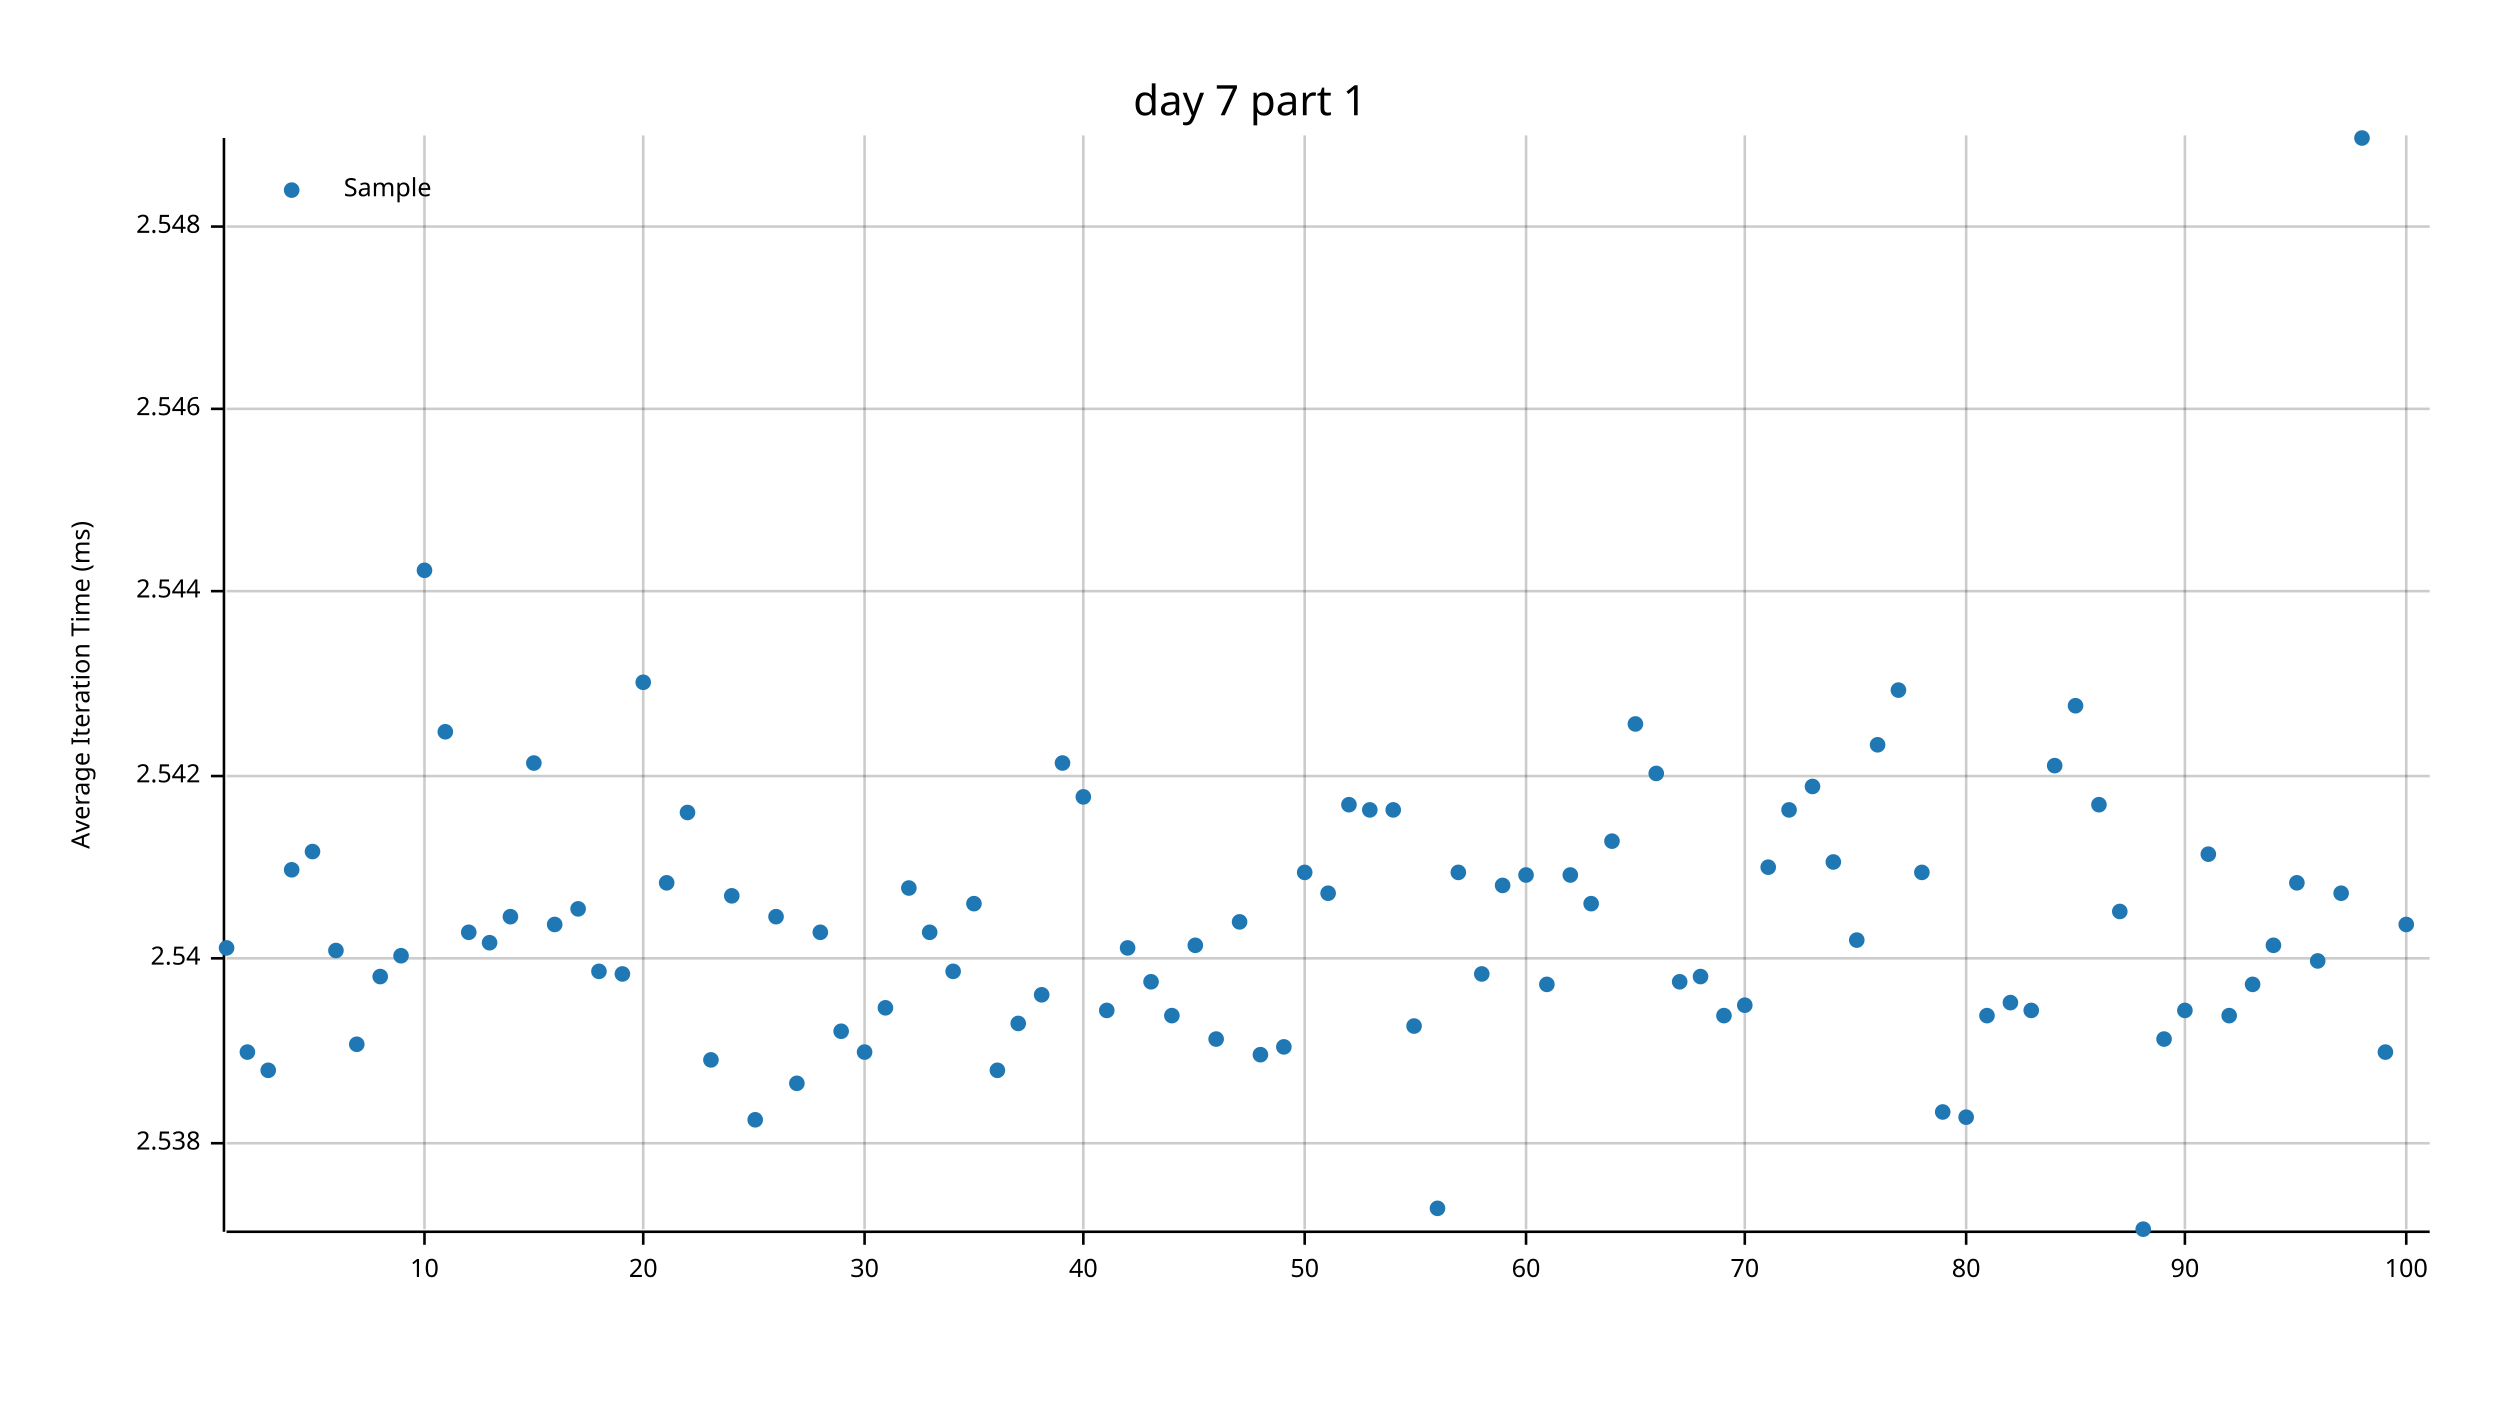
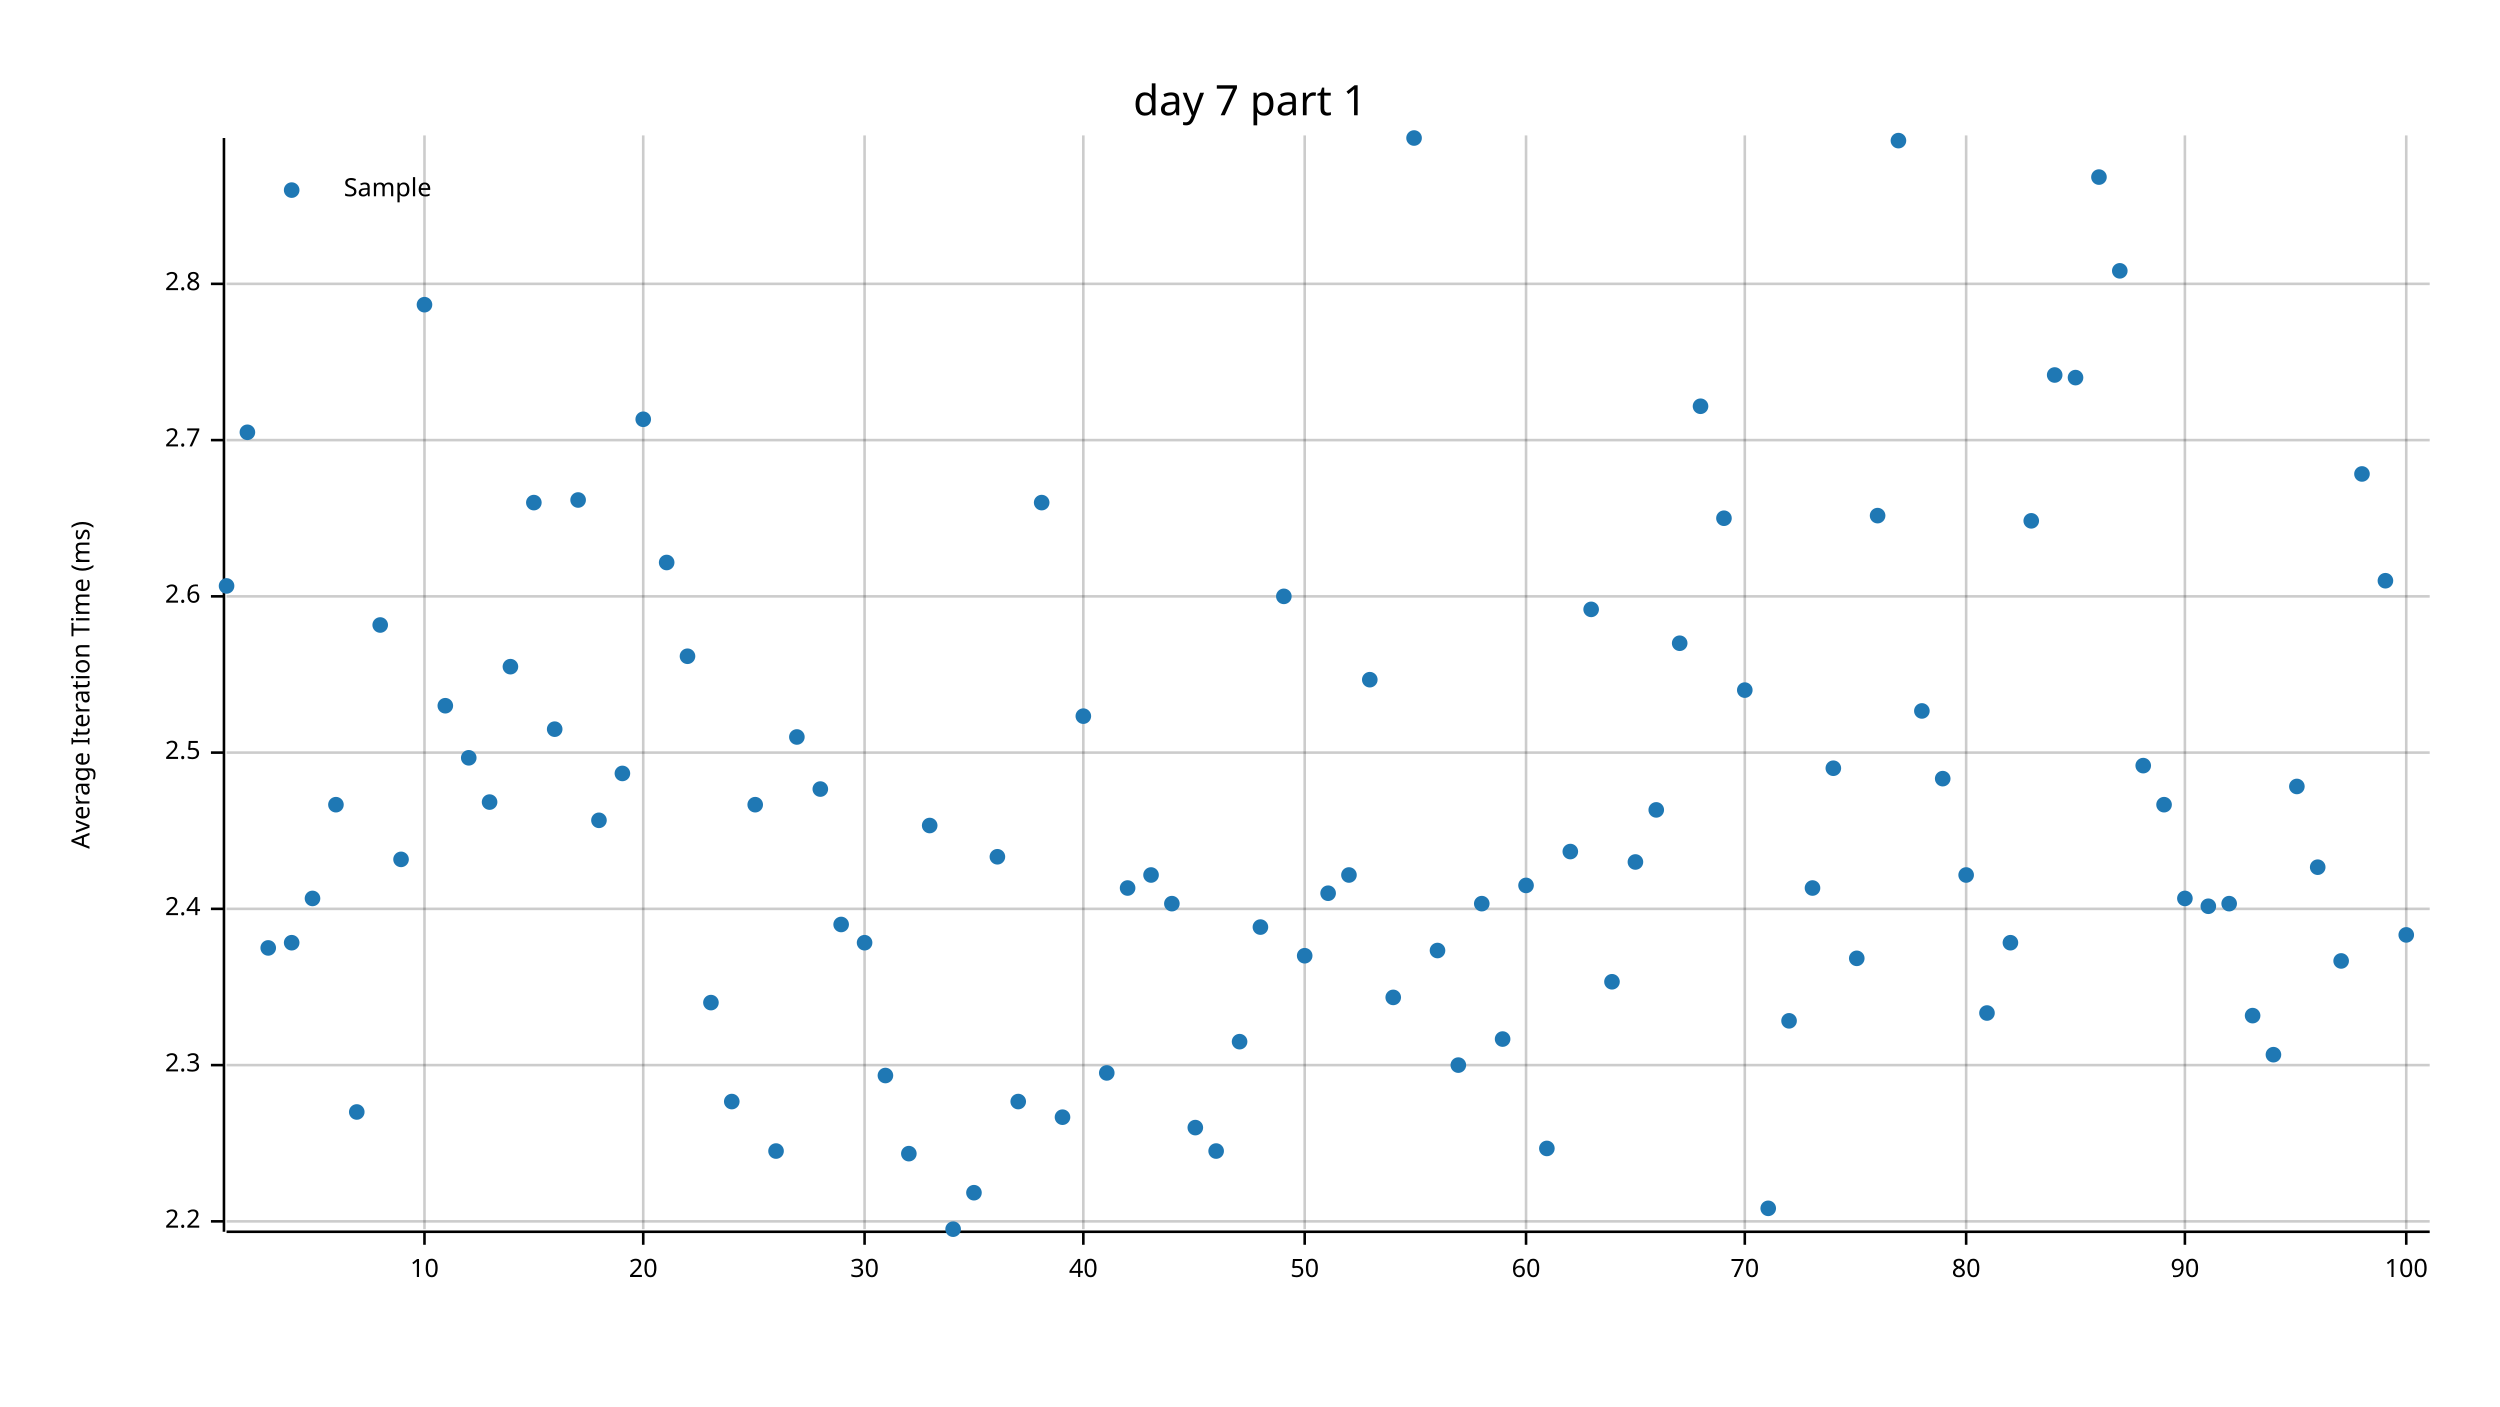
<svg xmlns="http://www.w3.org/2000/svg" width="960" height="540" viewBox="0 0 960 540">
  <text x="480" y="32" dy="0.76em" text-anchor="middle" font-family="sans-serif" font-size="16.129" opacity="1" fill="#000000">
day 7 part 1
</text>
  <text x="27" y="263" dy="0.76em" text-anchor="middle" font-family="sans-serif" font-size="9.677" opacity="1" fill="#000000" transform="rotate(270, 27, 263)">
Average Iteration Time (ms)
</text>
  <line opacity="0.2" stroke="#000000" stroke-width="1" x1="163" y1="472" x2="163" y2="52" />
  <line opacity="0.2" stroke="#000000" stroke-width="1" x1="247" y1="472" x2="247" y2="52" />
  <line opacity="0.2" stroke="#000000" stroke-width="1" x1="332" y1="472" x2="332" y2="52" />
  <line opacity="0.2" stroke="#000000" stroke-width="1" x1="416" y1="472" x2="416" y2="52" />
  <line opacity="0.2" stroke="#000000" stroke-width="1" x1="501" y1="472" x2="501" y2="52" />
  <line opacity="0.2" stroke="#000000" stroke-width="1" x1="586" y1="472" x2="586" y2="52" />
  <line opacity="0.2" stroke="#000000" stroke-width="1" x1="670" y1="472" x2="670" y2="52" />
  <line opacity="0.2" stroke="#000000" stroke-width="1" x1="755" y1="472" x2="755" y2="52" />
  <line opacity="0.2" stroke="#000000" stroke-width="1" x1="839" y1="472" x2="839" y2="52" />
  <line opacity="0.2" stroke="#000000" stroke-width="1" x1="924" y1="472" x2="924" y2="52" />
-   <line opacity="0.2" stroke="#000000" stroke-width="1" x1="87" y1="439" x2="933" y2="439" />
-   <line opacity="0.2" stroke="#000000" stroke-width="1" x1="87" y1="368" x2="933" y2="368" />
-   <line opacity="0.2" stroke="#000000" stroke-width="1" x1="87" y1="298" x2="933" y2="298" />
-   <line opacity="0.2" stroke="#000000" stroke-width="1" x1="87" y1="227" x2="933" y2="227" />
-   <line opacity="0.2" stroke="#000000" stroke-width="1" x1="87" y1="157" x2="933" y2="157" />
-   <line opacity="0.2" stroke="#000000" stroke-width="1" x1="87" y1="87" x2="933" y2="87" />
+   <line opacity="0.2" stroke="#000000" stroke-width="1" x1="87" y1="469" x2="933" y2="469" />
+   <line opacity="0.2" stroke="#000000" stroke-width="1" x1="87" y1="409" x2="933" y2="409" />
+   <line opacity="0.2" stroke="#000000" stroke-width="1" x1="87" y1="349" x2="933" y2="349" />
+   <line opacity="0.2" stroke="#000000" stroke-width="1" x1="87" y1="289" x2="933" y2="289" />
+   <line opacity="0.2" stroke="#000000" stroke-width="1" x1="87" y1="229" x2="933" y2="229" />
+   <line opacity="0.2" stroke="#000000" stroke-width="1" x1="87" y1="169" x2="933" y2="169" />
+   <line opacity="0.2" stroke="#000000" stroke-width="1" x1="87" y1="109" x2="933" y2="109" />
  <polyline fill="none" opacity="1" stroke="#000000" stroke-width="1" points="86,53 86,473 " />
-   <text x="77" y="439" dy="0.5ex" text-anchor="end" font-family="sans-serif" font-size="9.677" opacity="1" fill="#000000">
- 2.538
+   <text x="77" y="469" dy="0.5ex" text-anchor="end" font-family="sans-serif" font-size="9.677" opacity="1" fill="#000000">
+ 2.2
</text>
-   <polyline fill="none" opacity="1" stroke="#000000" stroke-width="1" points="81,439 86,439 " />
-   <text x="77" y="368" dy="0.5ex" text-anchor="end" font-family="sans-serif" font-size="9.677" opacity="1" fill="#000000">
- 2.54
+   <polyline fill="none" opacity="1" stroke="#000000" stroke-width="1" points="81,469 86,469 " />
+   <text x="77" y="409" dy="0.5ex" text-anchor="end" font-family="sans-serif" font-size="9.677" opacity="1" fill="#000000">
+ 2.3
</text>
-   <polyline fill="none" opacity="1" stroke="#000000" stroke-width="1" points="81,368 86,368 " />
-   <text x="77" y="298" dy="0.5ex" text-anchor="end" font-family="sans-serif" font-size="9.677" opacity="1" fill="#000000">
- 2.542
+   <polyline fill="none" opacity="1" stroke="#000000" stroke-width="1" points="81,409 86,409 " />
+   <text x="77" y="349" dy="0.5ex" text-anchor="end" font-family="sans-serif" font-size="9.677" opacity="1" fill="#000000">
+ 2.4
</text>
-   <polyline fill="none" opacity="1" stroke="#000000" stroke-width="1" points="81,298 86,298 " />
-   <text x="77" y="227" dy="0.5ex" text-anchor="end" font-family="sans-serif" font-size="9.677" opacity="1" fill="#000000">
- 2.544
+   <polyline fill="none" opacity="1" stroke="#000000" stroke-width="1" points="81,349 86,349 " />
+   <text x="77" y="289" dy="0.5ex" text-anchor="end" font-family="sans-serif" font-size="9.677" opacity="1" fill="#000000">
+ 2.5
</text>
-   <polyline fill="none" opacity="1" stroke="#000000" stroke-width="1" points="81,227 86,227 " />
-   <text x="77" y="157" dy="0.5ex" text-anchor="end" font-family="sans-serif" font-size="9.677" opacity="1" fill="#000000">
- 2.546
+   <polyline fill="none" opacity="1" stroke="#000000" stroke-width="1" points="81,289 86,289 " />
+   <text x="77" y="229" dy="0.5ex" text-anchor="end" font-family="sans-serif" font-size="9.677" opacity="1" fill="#000000">
+ 2.6
</text>
-   <polyline fill="none" opacity="1" stroke="#000000" stroke-width="1" points="81,157 86,157 " />
-   <text x="77" y="87" dy="0.5ex" text-anchor="end" font-family="sans-serif" font-size="9.677" opacity="1" fill="#000000">
- 2.548
+   <polyline fill="none" opacity="1" stroke="#000000" stroke-width="1" points="81,229 86,229 " />
+   <text x="77" y="169" dy="0.5ex" text-anchor="end" font-family="sans-serif" font-size="9.677" opacity="1" fill="#000000">
+ 2.7
</text>
-   <polyline fill="none" opacity="1" stroke="#000000" stroke-width="1" points="81,87 86,87 " />
+   <polyline fill="none" opacity="1" stroke="#000000" stroke-width="1" points="81,169 86,169 " />
+   <text x="77" y="109" dy="0.5ex" text-anchor="end" font-family="sans-serif" font-size="9.677" opacity="1" fill="#000000">
+ 2.8
+ </text>
+   <polyline fill="none" opacity="1" stroke="#000000" stroke-width="1" points="81,109 86,109 " />
  <polyline fill="none" opacity="1" stroke="#000000" stroke-width="1" points="87,473 933,473 " />
  <text x="163" y="483" dy="0.76em" text-anchor="middle" font-family="sans-serif" font-size="9.677" opacity="1" fill="#000000">
10
</text>
  <polyline fill="none" opacity="1" stroke="#000000" stroke-width="1" points="163,473 163,478 " />
  <text x="247" y="483" dy="0.76em" text-anchor="middle" font-family="sans-serif" font-size="9.677" opacity="1" fill="#000000">
20
</text>
  <polyline fill="none" opacity="1" stroke="#000000" stroke-width="1" points="247,473 247,478 " />
  <text x="332" y="483" dy="0.76em" text-anchor="middle" font-family="sans-serif" font-size="9.677" opacity="1" fill="#000000">
30
</text>
  <polyline fill="none" opacity="1" stroke="#000000" stroke-width="1" points="332,473 332,478 " />
  <text x="416" y="483" dy="0.76em" text-anchor="middle" font-family="sans-serif" font-size="9.677" opacity="1" fill="#000000">
40
</text>
  <polyline fill="none" opacity="1" stroke="#000000" stroke-width="1" points="416,473 416,478 " />
  <text x="501" y="483" dy="0.76em" text-anchor="middle" font-family="sans-serif" font-size="9.677" opacity="1" fill="#000000">
50
</text>
  <polyline fill="none" opacity="1" stroke="#000000" stroke-width="1" points="501,473 501,478 " />
  <text x="586" y="483" dy="0.76em" text-anchor="middle" font-family="sans-serif" font-size="9.677" opacity="1" fill="#000000">
60
</text>
  <polyline fill="none" opacity="1" stroke="#000000" stroke-width="1" points="586,473 586,478 " />
  <text x="670" y="483" dy="0.76em" text-anchor="middle" font-family="sans-serif" font-size="9.677" opacity="1" fill="#000000">
70
</text>
  <polyline fill="none" opacity="1" stroke="#000000" stroke-width="1" points="670,473 670,478 " />
  <text x="755" y="483" dy="0.76em" text-anchor="middle" font-family="sans-serif" font-size="9.677" opacity="1" fill="#000000">
80
</text>
  <polyline fill="none" opacity="1" stroke="#000000" stroke-width="1" points="755,473 755,478 " />
  <text x="839" y="483" dy="0.76em" text-anchor="middle" font-family="sans-serif" font-size="9.677" opacity="1" fill="#000000">
90
</text>
  <polyline fill="none" opacity="1" stroke="#000000" stroke-width="1" points="839,473 839,478 " />
  <text x="924" y="483" dy="0.76em" text-anchor="middle" font-family="sans-serif" font-size="9.677" opacity="1" fill="#000000">
100
</text>
  <polyline fill="none" opacity="1" stroke="#000000" stroke-width="1" points="924,473 924,478 " />
-   <circle cx="87" cy="364" r="3" opacity="1" fill="#1F78B4" stroke="none" />
-   <circle cx="95" cy="404" r="3" opacity="1" fill="#1F78B4" stroke="none" />
-   <circle cx="103" cy="411" r="3" opacity="1" fill="#1F78B4" stroke="none" />
-   <circle cx="112" cy="334" r="3" opacity="1" fill="#1F78B4" stroke="none" />
-   <circle cx="120" cy="327" r="3" opacity="1" fill="#1F78B4" stroke="none" />
-   <circle cx="129" cy="365" r="3" opacity="1" fill="#1F78B4" stroke="none" />
-   <circle cx="137" cy="401" r="3" opacity="1" fill="#1F78B4" stroke="none" />
-   <circle cx="146" cy="375" r="3" opacity="1" fill="#1F78B4" stroke="none" />
-   <circle cx="154" cy="367" r="3" opacity="1" fill="#1F78B4" stroke="none" />
-   <circle cx="163" cy="219" r="3" opacity="1" fill="#1F78B4" stroke="none" />
-   <circle cx="171" cy="281" r="3" opacity="1" fill="#1F78B4" stroke="none" />
-   <circle cx="180" cy="358" r="3" opacity="1" fill="#1F78B4" stroke="none" />
-   <circle cx="188" cy="362" r="3" opacity="1" fill="#1F78B4" stroke="none" />
-   <circle cx="196" cy="352" r="3" opacity="1" fill="#1F78B4" stroke="none" />
-   <circle cx="205" cy="293" r="3" opacity="1" fill="#1F78B4" stroke="none" />
-   <circle cx="213" cy="355" r="3" opacity="1" fill="#1F78B4" stroke="none" />
-   <circle cx="222" cy="349" r="3" opacity="1" fill="#1F78B4" stroke="none" />
-   <circle cx="230" cy="373" r="3" opacity="1" fill="#1F78B4" stroke="none" />
-   <circle cx="239" cy="374" r="3" opacity="1" fill="#1F78B4" stroke="none" />
-   <circle cx="247" cy="262" r="3" opacity="1" fill="#1F78B4" stroke="none" />
-   <circle cx="256" cy="339" r="3" opacity="1" fill="#1F78B4" stroke="none" />
-   <circle cx="264" cy="312" r="3" opacity="1" fill="#1F78B4" stroke="none" />
-   <circle cx="273" cy="407" r="3" opacity="1" fill="#1F78B4" stroke="none" />
-   <circle cx="281" cy="344" r="3" opacity="1" fill="#1F78B4" stroke="none" />
-   <circle cx="290" cy="430" r="3" opacity="1" fill="#1F78B4" stroke="none" />
-   <circle cx="298" cy="352" r="3" opacity="1" fill="#1F78B4" stroke="none" />
-   <circle cx="306" cy="416" r="3" opacity="1" fill="#1F78B4" stroke="none" />
-   <circle cx="315" cy="358" r="3" opacity="1" fill="#1F78B4" stroke="none" />
-   <circle cx="323" cy="396" r="3" opacity="1" fill="#1F78B4" stroke="none" />
-   <circle cx="332" cy="404" r="3" opacity="1" fill="#1F78B4" stroke="none" />
-   <circle cx="340" cy="387" r="3" opacity="1" fill="#1F78B4" stroke="none" />
-   <circle cx="349" cy="341" r="3" opacity="1" fill="#1F78B4" stroke="none" />
-   <circle cx="357" cy="358" r="3" opacity="1" fill="#1F78B4" stroke="none" />
-   <circle cx="366" cy="373" r="3" opacity="1" fill="#1F78B4" stroke="none" />
-   <circle cx="374" cy="347" r="3" opacity="1" fill="#1F78B4" stroke="none" />
-   <circle cx="383" cy="411" r="3" opacity="1" fill="#1F78B4" stroke="none" />
-   <circle cx="391" cy="393" r="3" opacity="1" fill="#1F78B4" stroke="none" />
-   <circle cx="400" cy="382" r="3" opacity="1" fill="#1F78B4" stroke="none" />
-   <circle cx="408" cy="293" r="3" opacity="1" fill="#1F78B4" stroke="none" />
-   <circle cx="416" cy="306" r="3" opacity="1" fill="#1F78B4" stroke="none" />
-   <circle cx="425" cy="388" r="3" opacity="1" fill="#1F78B4" stroke="none" />
-   <circle cx="433" cy="364" r="3" opacity="1" fill="#1F78B4" stroke="none" />
-   <circle cx="442" cy="377" r="3" opacity="1" fill="#1F78B4" stroke="none" />
-   <circle cx="450" cy="390" r="3" opacity="1" fill="#1F78B4" stroke="none" />
-   <circle cx="459" cy="363" r="3" opacity="1" fill="#1F78B4" stroke="none" />
-   <circle cx="467" cy="399" r="3" opacity="1" fill="#1F78B4" stroke="none" />
-   <circle cx="476" cy="354" r="3" opacity="1" fill="#1F78B4" stroke="none" />
-   <circle cx="484" cy="405" r="3" opacity="1" fill="#1F78B4" stroke="none" />
-   <circle cx="493" cy="402" r="3" opacity="1" fill="#1F78B4" stroke="none" />
-   <circle cx="501" cy="335" r="3" opacity="1" fill="#1F78B4" stroke="none" />
+   <circle cx="87" cy="225" r="3" opacity="1" fill="#1F78B4" stroke="none" />
+   <circle cx="95" cy="166" r="3" opacity="1" fill="#1F78B4" stroke="none" />
+   <circle cx="103" cy="364" r="3" opacity="1" fill="#1F78B4" stroke="none" />
+   <circle cx="112" cy="362" r="3" opacity="1" fill="#1F78B4" stroke="none" />
+   <circle cx="120" cy="345" r="3" opacity="1" fill="#1F78B4" stroke="none" />
+   <circle cx="129" cy="309" r="3" opacity="1" fill="#1F78B4" stroke="none" />
+   <circle cx="137" cy="427" r="3" opacity="1" fill="#1F78B4" stroke="none" />
+   <circle cx="146" cy="240" r="3" opacity="1" fill="#1F78B4" stroke="none" />
+   <circle cx="154" cy="330" r="3" opacity="1" fill="#1F78B4" stroke="none" />
+   <circle cx="163" cy="117" r="3" opacity="1" fill="#1F78B4" stroke="none" />
+   <circle cx="171" cy="271" r="3" opacity="1" fill="#1F78B4" stroke="none" />
+   <circle cx="180" cy="291" r="3" opacity="1" fill="#1F78B4" stroke="none" />
+   <circle cx="188" cy="308" r="3" opacity="1" fill="#1F78B4" stroke="none" />
+   <circle cx="196" cy="256" r="3" opacity="1" fill="#1F78B4" stroke="none" />
+   <circle cx="205" cy="193" r="3" opacity="1" fill="#1F78B4" stroke="none" />
+   <circle cx="213" cy="280" r="3" opacity="1" fill="#1F78B4" stroke="none" />
+   <circle cx="222" cy="192" r="3" opacity="1" fill="#1F78B4" stroke="none" />
+   <circle cx="230" cy="315" r="3" opacity="1" fill="#1F78B4" stroke="none" />
+   <circle cx="239" cy="297" r="3" opacity="1" fill="#1F78B4" stroke="none" />
+   <circle cx="247" cy="161" r="3" opacity="1" fill="#1F78B4" stroke="none" />
+   <circle cx="256" cy="216" r="3" opacity="1" fill="#1F78B4" stroke="none" />
+   <circle cx="264" cy="252" r="3" opacity="1" fill="#1F78B4" stroke="none" />
+   <circle cx="273" cy="385" r="3" opacity="1" fill="#1F78B4" stroke="none" />
+   <circle cx="281" cy="423" r="3" opacity="1" fill="#1F78B4" stroke="none" />
+   <circle cx="290" cy="309" r="3" opacity="1" fill="#1F78B4" stroke="none" />
+   <circle cx="298" cy="442" r="3" opacity="1" fill="#1F78B4" stroke="none" />
+   <circle cx="306" cy="283" r="3" opacity="1" fill="#1F78B4" stroke="none" />
+   <circle cx="315" cy="303" r="3" opacity="1" fill="#1F78B4" stroke="none" />
+   <circle cx="323" cy="355" r="3" opacity="1" fill="#1F78B4" stroke="none" />
+   <circle cx="332" cy="362" r="3" opacity="1" fill="#1F78B4" stroke="none" />
+   <circle cx="340" cy="413" r="3" opacity="1" fill="#1F78B4" stroke="none" />
+   <circle cx="349" cy="443" r="3" opacity="1" fill="#1F78B4" stroke="none" />
+   <circle cx="357" cy="317" r="3" opacity="1" fill="#1F78B4" stroke="none" />
+   <circle cx="366" cy="472" r="3" opacity="1" fill="#1F78B4" stroke="none" />
+   <circle cx="374" cy="458" r="3" opacity="1" fill="#1F78B4" stroke="none" />
+   <circle cx="383" cy="329" r="3" opacity="1" fill="#1F78B4" stroke="none" />
+   <circle cx="391" cy="423" r="3" opacity="1" fill="#1F78B4" stroke="none" />
+   <circle cx="400" cy="193" r="3" opacity="1" fill="#1F78B4" stroke="none" />
+   <circle cx="408" cy="429" r="3" opacity="1" fill="#1F78B4" stroke="none" />
+   <circle cx="416" cy="275" r="3" opacity="1" fill="#1F78B4" stroke="none" />
+   <circle cx="425" cy="412" r="3" opacity="1" fill="#1F78B4" stroke="none" />
+   <circle cx="433" cy="341" r="3" opacity="1" fill="#1F78B4" stroke="none" />
+   <circle cx="442" cy="336" r="3" opacity="1" fill="#1F78B4" stroke="none" />
+   <circle cx="450" cy="347" r="3" opacity="1" fill="#1F78B4" stroke="none" />
+   <circle cx="459" cy="433" r="3" opacity="1" fill="#1F78B4" stroke="none" />
+   <circle cx="467" cy="442" r="3" opacity="1" fill="#1F78B4" stroke="none" />
+   <circle cx="476" cy="400" r="3" opacity="1" fill="#1F78B4" stroke="none" />
+   <circle cx="484" cy="356" r="3" opacity="1" fill="#1F78B4" stroke="none" />
+   <circle cx="493" cy="229" r="3" opacity="1" fill="#1F78B4" stroke="none" />
+   <circle cx="501" cy="367" r="3" opacity="1" fill="#1F78B4" stroke="none" />
  <circle cx="510" cy="343" r="3" opacity="1" fill="#1F78B4" stroke="none" />
-   <circle cx="518" cy="309" r="3" opacity="1" fill="#1F78B4" stroke="none" />
-   <circle cx="526" cy="311" r="3" opacity="1" fill="#1F78B4" stroke="none" />
-   <circle cx="535" cy="311" r="3" opacity="1" fill="#1F78B4" stroke="none" />
-   <circle cx="543" cy="394" r="3" opacity="1" fill="#1F78B4" stroke="none" />
-   <circle cx="552" cy="464" r="3" opacity="1" fill="#1F78B4" stroke="none" />
-   <circle cx="560" cy="335" r="3" opacity="1" fill="#1F78B4" stroke="none" />
-   <circle cx="569" cy="374" r="3" opacity="1" fill="#1F78B4" stroke="none" />
-   <circle cx="577" cy="340" r="3" opacity="1" fill="#1F78B4" stroke="none" />
-   <circle cx="586" cy="336" r="3" opacity="1" fill="#1F78B4" stroke="none" />
-   <circle cx="594" cy="378" r="3" opacity="1" fill="#1F78B4" stroke="none" />
-   <circle cx="603" cy="336" r="3" opacity="1" fill="#1F78B4" stroke="none" />
-   <circle cx="611" cy="347" r="3" opacity="1" fill="#1F78B4" stroke="none" />
-   <circle cx="619" cy="323" r="3" opacity="1" fill="#1F78B4" stroke="none" />
-   <circle cx="628" cy="278" r="3" opacity="1" fill="#1F78B4" stroke="none" />
-   <circle cx="636" cy="297" r="3" opacity="1" fill="#1F78B4" stroke="none" />
-   <circle cx="645" cy="377" r="3" opacity="1" fill="#1F78B4" stroke="none" />
-   <circle cx="653" cy="375" r="3" opacity="1" fill="#1F78B4" stroke="none" />
-   <circle cx="662" cy="390" r="3" opacity="1" fill="#1F78B4" stroke="none" />
-   <circle cx="670" cy="386" r="3" opacity="1" fill="#1F78B4" stroke="none" />
-   <circle cx="679" cy="333" r="3" opacity="1" fill="#1F78B4" stroke="none" />
-   <circle cx="687" cy="311" r="3" opacity="1" fill="#1F78B4" stroke="none" />
-   <circle cx="696" cy="302" r="3" opacity="1" fill="#1F78B4" stroke="none" />
-   <circle cx="704" cy="331" r="3" opacity="1" fill="#1F78B4" stroke="none" />
-   <circle cx="713" cy="361" r="3" opacity="1" fill="#1F78B4" stroke="none" />
-   <circle cx="721" cy="286" r="3" opacity="1" fill="#1F78B4" stroke="none" />
-   <circle cx="729" cy="265" r="3" opacity="1" fill="#1F78B4" stroke="none" />
-   <circle cx="738" cy="335" r="3" opacity="1" fill="#1F78B4" stroke="none" />
-   <circle cx="746" cy="427" r="3" opacity="1" fill="#1F78B4" stroke="none" />
-   <circle cx="755" cy="429" r="3" opacity="1" fill="#1F78B4" stroke="none" />
-   <circle cx="763" cy="390" r="3" opacity="1" fill="#1F78B4" stroke="none" />
-   <circle cx="772" cy="385" r="3" opacity="1" fill="#1F78B4" stroke="none" />
-   <circle cx="780" cy="388" r="3" opacity="1" fill="#1F78B4" stroke="none" />
-   <circle cx="789" cy="294" r="3" opacity="1" fill="#1F78B4" stroke="none" />
-   <circle cx="797" cy="271" r="3" opacity="1" fill="#1F78B4" stroke="none" />
-   <circle cx="806" cy="309" r="3" opacity="1" fill="#1F78B4" stroke="none" />
-   <circle cx="814" cy="350" r="3" opacity="1" fill="#1F78B4" stroke="none" />
-   <circle cx="823" cy="472" r="3" opacity="1" fill="#1F78B4" stroke="none" />
-   <circle cx="831" cy="399" r="3" opacity="1" fill="#1F78B4" stroke="none" />
-   <circle cx="839" cy="388" r="3" opacity="1" fill="#1F78B4" stroke="none" />
-   <circle cx="848" cy="328" r="3" opacity="1" fill="#1F78B4" stroke="none" />
-   <circle cx="856" cy="390" r="3" opacity="1" fill="#1F78B4" stroke="none" />
-   <circle cx="865" cy="378" r="3" opacity="1" fill="#1F78B4" stroke="none" />
-   <circle cx="873" cy="363" r="3" opacity="1" fill="#1F78B4" stroke="none" />
-   <circle cx="882" cy="339" r="3" opacity="1" fill="#1F78B4" stroke="none" />
-   <circle cx="890" cy="369" r="3" opacity="1" fill="#1F78B4" stroke="none" />
-   <circle cx="899" cy="343" r="3" opacity="1" fill="#1F78B4" stroke="none" />
-   <circle cx="907" cy="53" r="3" opacity="1" fill="#1F78B4" stroke="none" />
-   <circle cx="916" cy="404" r="3" opacity="1" fill="#1F78B4" stroke="none" />
-   <circle cx="924" cy="355" r="3" opacity="1" fill="#1F78B4" stroke="none" />
+   <circle cx="518" cy="336" r="3" opacity="1" fill="#1F78B4" stroke="none" />
+   <circle cx="526" cy="261" r="3" opacity="1" fill="#1F78B4" stroke="none" />
+   <circle cx="535" cy="383" r="3" opacity="1" fill="#1F78B4" stroke="none" />
+   <circle cx="543" cy="53" r="3" opacity="1" fill="#1F78B4" stroke="none" />
+   <circle cx="552" cy="365" r="3" opacity="1" fill="#1F78B4" stroke="none" />
+   <circle cx="560" cy="409" r="3" opacity="1" fill="#1F78B4" stroke="none" />
+   <circle cx="569" cy="347" r="3" opacity="1" fill="#1F78B4" stroke="none" />
+   <circle cx="577" cy="399" r="3" opacity="1" fill="#1F78B4" stroke="none" />
+   <circle cx="586" cy="340" r="3" opacity="1" fill="#1F78B4" stroke="none" />
+   <circle cx="594" cy="441" r="3" opacity="1" fill="#1F78B4" stroke="none" />
+   <circle cx="603" cy="327" r="3" opacity="1" fill="#1F78B4" stroke="none" />
+   <circle cx="611" cy="234" r="3" opacity="1" fill="#1F78B4" stroke="none" />
+   <circle cx="619" cy="377" r="3" opacity="1" fill="#1F78B4" stroke="none" />
+   <circle cx="628" cy="331" r="3" opacity="1" fill="#1F78B4" stroke="none" />
+   <circle cx="636" cy="311" r="3" opacity="1" fill="#1F78B4" stroke="none" />
+   <circle cx="645" cy="247" r="3" opacity="1" fill="#1F78B4" stroke="none" />
+   <circle cx="653" cy="156" r="3" opacity="1" fill="#1F78B4" stroke="none" />
+   <circle cx="662" cy="199" r="3" opacity="1" fill="#1F78B4" stroke="none" />
+   <circle cx="670" cy="265" r="3" opacity="1" fill="#1F78B4" stroke="none" />
+   <circle cx="679" cy="464" r="3" opacity="1" fill="#1F78B4" stroke="none" />
+   <circle cx="687" cy="392" r="3" opacity="1" fill="#1F78B4" stroke="none" />
+   <circle cx="696" cy="341" r="3" opacity="1" fill="#1F78B4" stroke="none" />
+   <circle cx="704" cy="295" r="3" opacity="1" fill="#1F78B4" stroke="none" />
+   <circle cx="713" cy="368" r="3" opacity="1" fill="#1F78B4" stroke="none" />
+   <circle cx="721" cy="198" r="3" opacity="1" fill="#1F78B4" stroke="none" />
+   <circle cx="729" cy="54" r="3" opacity="1" fill="#1F78B4" stroke="none" />
+   <circle cx="738" cy="273" r="3" opacity="1" fill="#1F78B4" stroke="none" />
+   <circle cx="746" cy="299" r="3" opacity="1" fill="#1F78B4" stroke="none" />
+   <circle cx="755" cy="336" r="3" opacity="1" fill="#1F78B4" stroke="none" />
+   <circle cx="763" cy="389" r="3" opacity="1" fill="#1F78B4" stroke="none" />
+   <circle cx="772" cy="362" r="3" opacity="1" fill="#1F78B4" stroke="none" />
+   <circle cx="780" cy="200" r="3" opacity="1" fill="#1F78B4" stroke="none" />
+   <circle cx="789" cy="144" r="3" opacity="1" fill="#1F78B4" stroke="none" />
+   <circle cx="797" cy="145" r="3" opacity="1" fill="#1F78B4" stroke="none" />
+   <circle cx="806" cy="68" r="3" opacity="1" fill="#1F78B4" stroke="none" />
+   <circle cx="814" cy="104" r="3" opacity="1" fill="#1F78B4" stroke="none" />
+   <circle cx="823" cy="294" r="3" opacity="1" fill="#1F78B4" stroke="none" />
+   <circle cx="831" cy="309" r="3" opacity="1" fill="#1F78B4" stroke="none" />
+   <circle cx="839" cy="345" r="3" opacity="1" fill="#1F78B4" stroke="none" />
+   <circle cx="848" cy="348" r="3" opacity="1" fill="#1F78B4" stroke="none" />
+   <circle cx="856" cy="347" r="3" opacity="1" fill="#1F78B4" stroke="none" />
+   <circle cx="865" cy="390" r="3" opacity="1" fill="#1F78B4" stroke="none" />
+   <circle cx="873" cy="405" r="3" opacity="1" fill="#1F78B4" stroke="none" />
+   <circle cx="882" cy="302" r="3" opacity="1" fill="#1F78B4" stroke="none" />
+   <circle cx="890" cy="333" r="3" opacity="1" fill="#1F78B4" stroke="none" />
+   <circle cx="899" cy="369" r="3" opacity="1" fill="#1F78B4" stroke="none" />
+   <circle cx="907" cy="182" r="3" opacity="1" fill="#1F78B4" stroke="none" />
+   <circle cx="916" cy="223" r="3" opacity="1" fill="#1F78B4" stroke="none" />
+   <circle cx="924" cy="359" r="3" opacity="1" fill="#1F78B4" stroke="none" />
  <text x="132" y="68" dy="0.76em" text-anchor="start" font-family="sans-serif" font-size="9.677" opacity="1" fill="#000000">
Sample
</text>
  <circle cx="112" cy="73" r="3" opacity="1" fill="#1F78B4" stroke="none" />
</svg>
